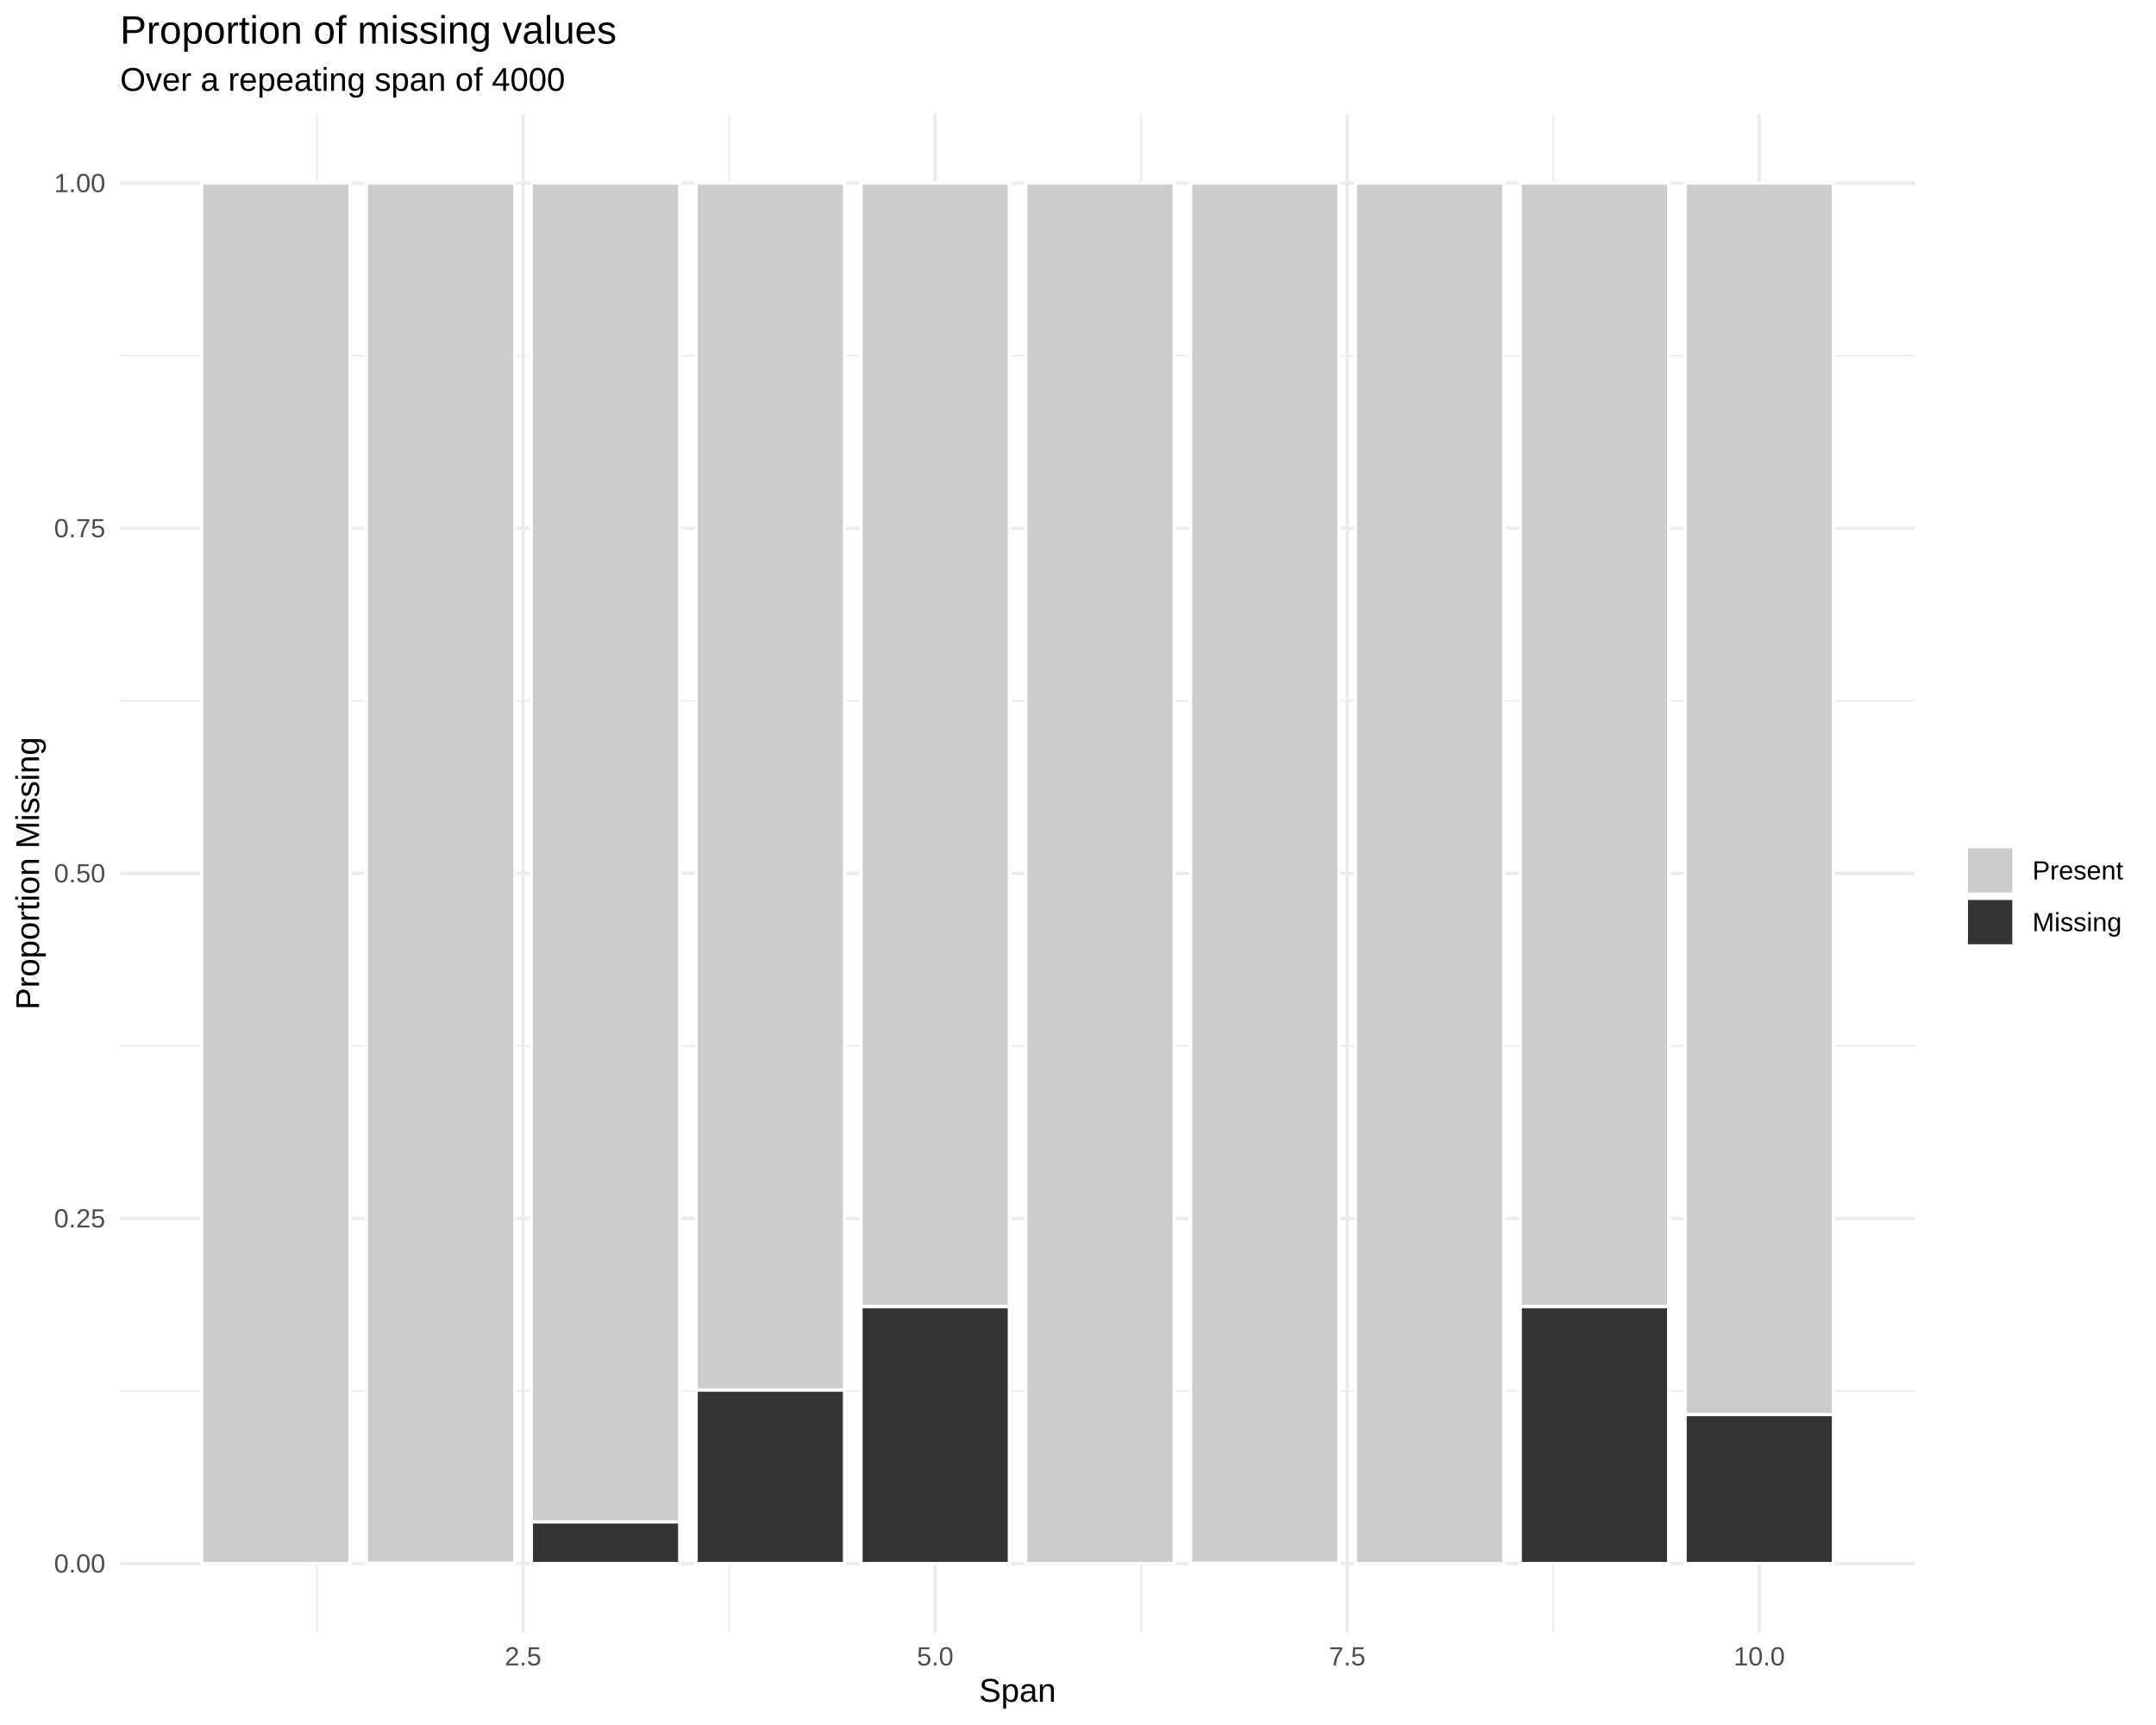
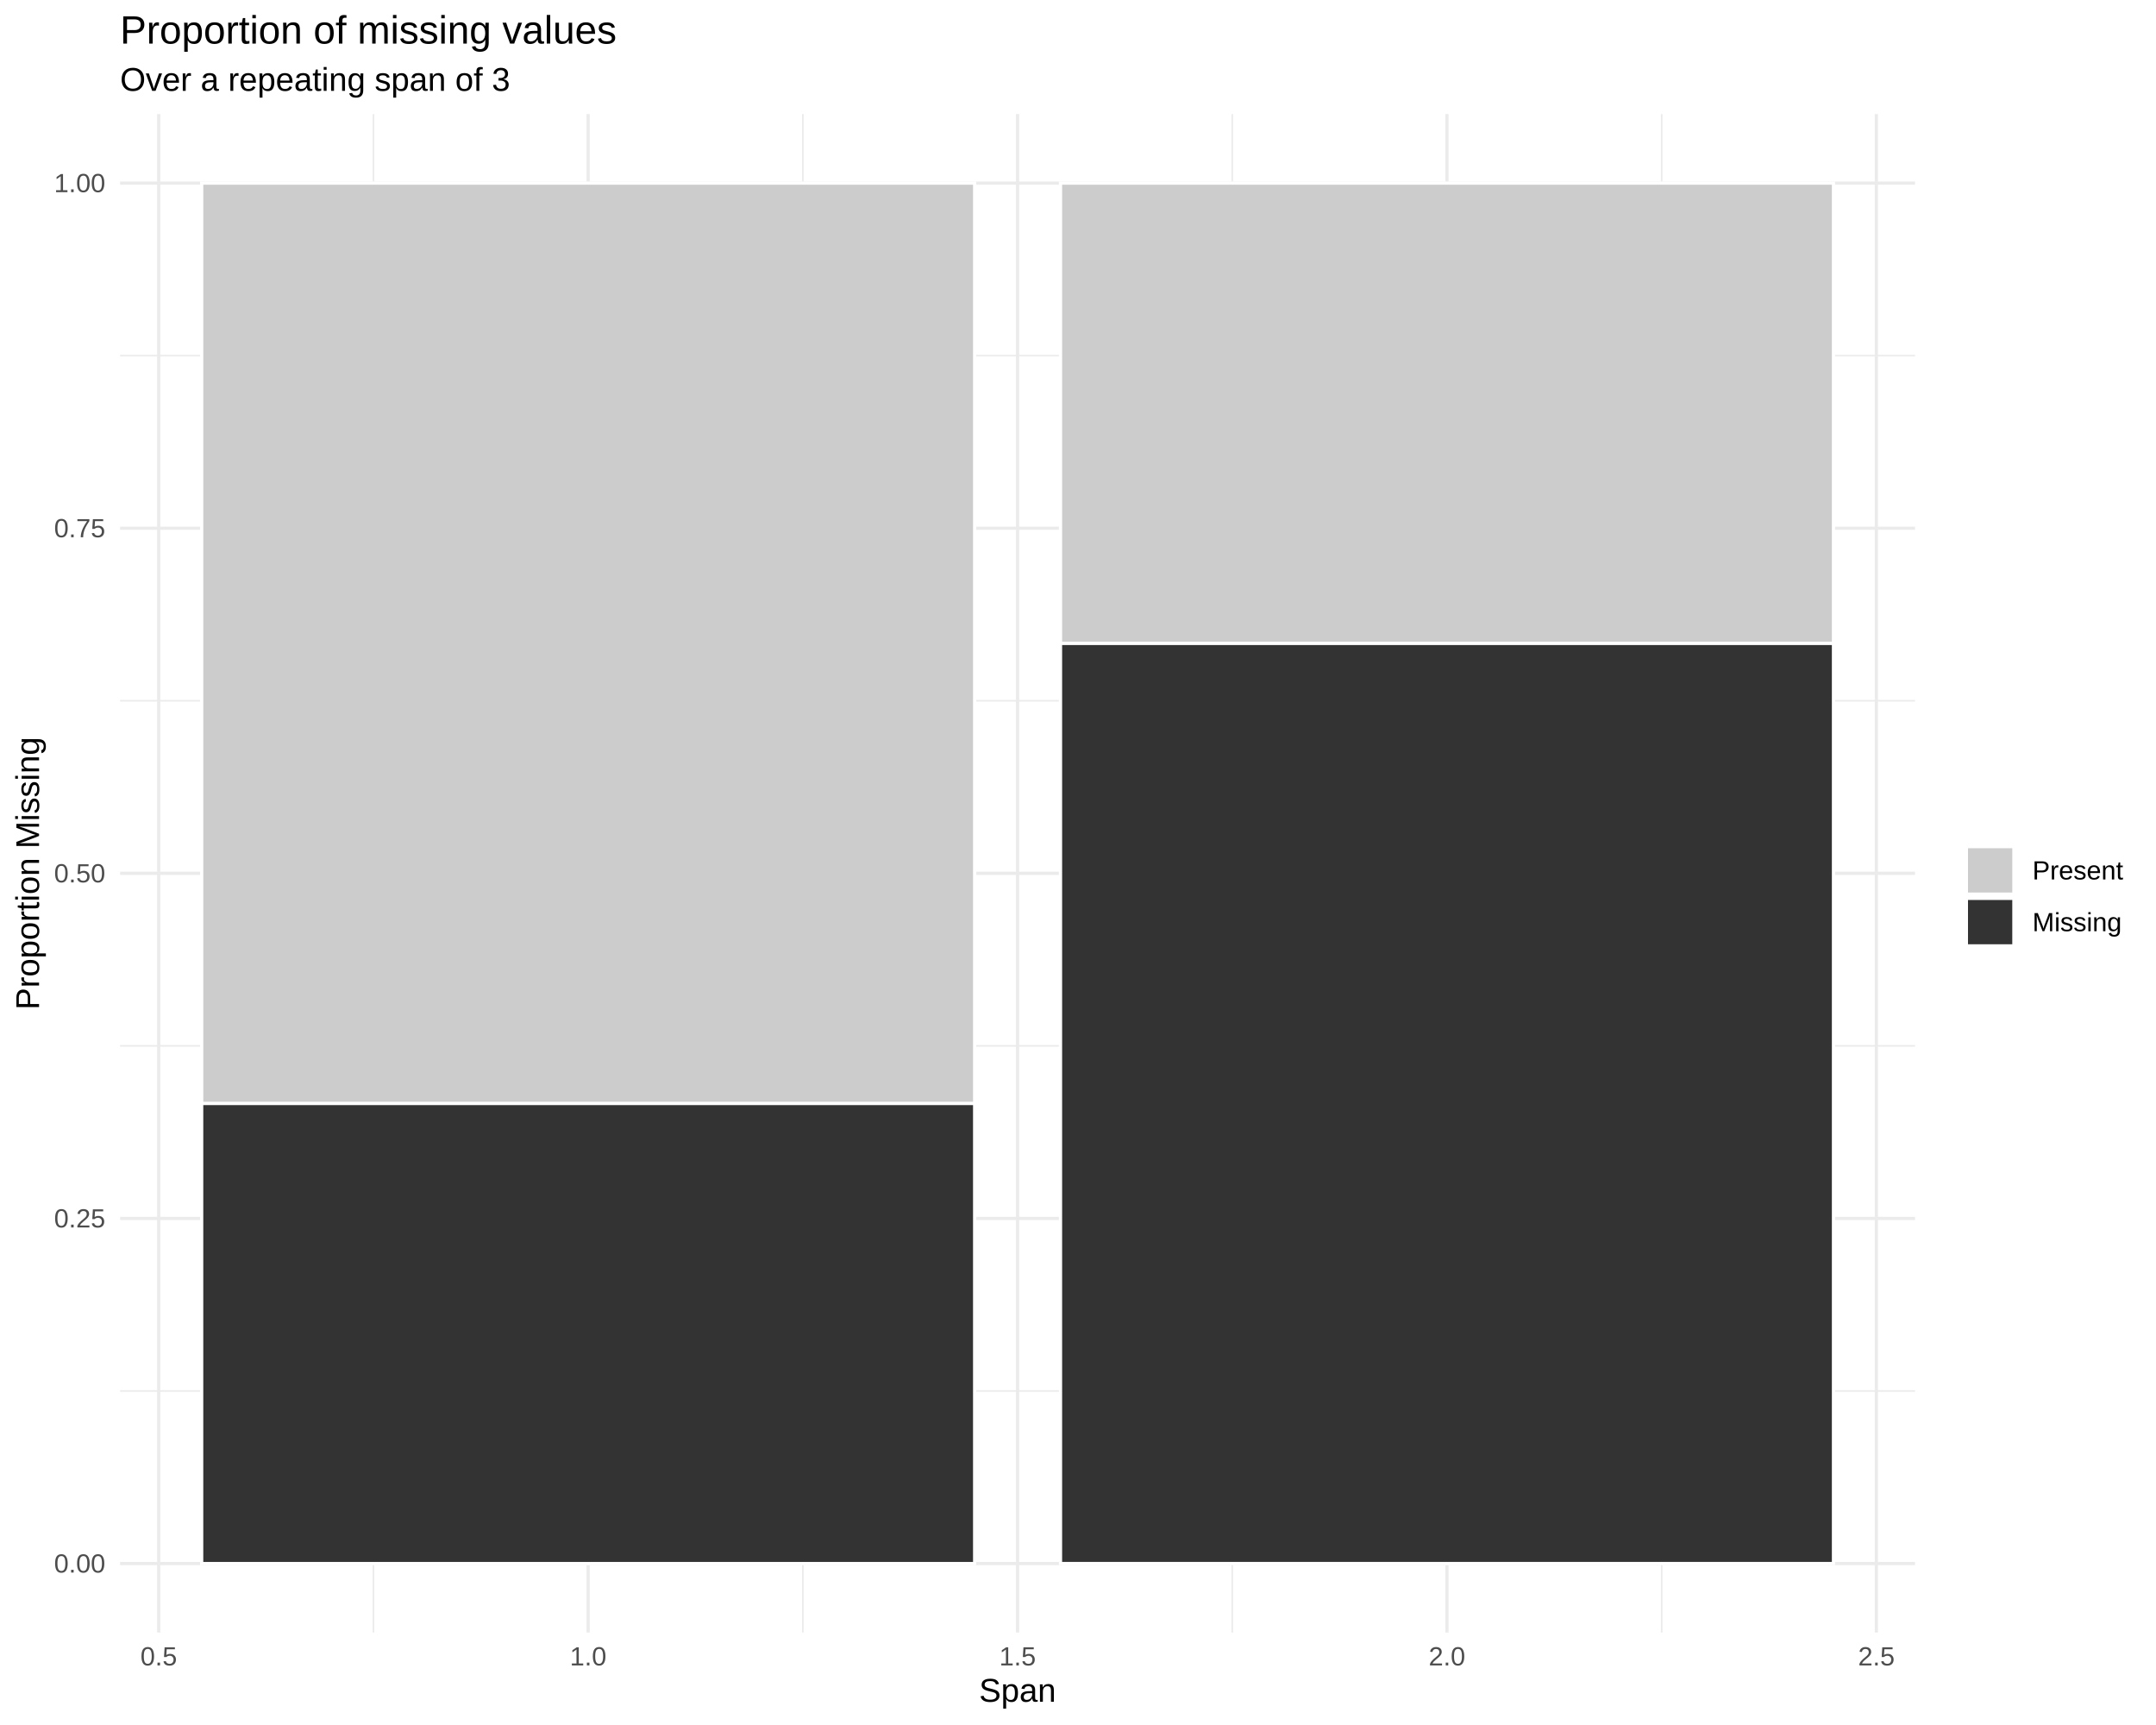
<svg xmlns="http://www.w3.org/2000/svg" viewBox="0 0 720.00 576.00">
  <defs>
    <style type="text/css">
    line, polyline, polygon, path, rect, circle {
      fill: none;
      stroke: #000000;
      stroke-linecap: round;
      stroke-linejoin: round;
      stroke-miterlimit: 10.00;
    }
  </style>
  </defs>
  <rect width="100%" height="100%" style="stroke: none; fill: #FFFFFF;" />
  <defs>
    <clipPath id="cpNDAuMTB8NjM5LjUzfDU0NS4xM3wzOC4wOQ==">
      <rect x="40.10" y="38.09" width="599.43" height="507.04" />
    </clipPath>
  </defs>
  <polyline points="40.10,464.47 639.53,464.47 " style="stroke-width: 0.53; stroke: #EBEBEB; stroke-linecap: butt;" clip-path="url(#cpNDAuMTB8NjM5LjUzfDU0NS4xM3wzOC4wOQ==)" />
  <polyline points="40.10,349.23 639.53,349.23 " style="stroke-width: 0.53; stroke: #EBEBEB; stroke-linecap: butt;" clip-path="url(#cpNDAuMTB8NjM5LjUzfDU0NS4xM3wzOC4wOQ==)" />
  <polyline points="40.10,233.99 639.53,233.99 " style="stroke-width: 0.53; stroke: #EBEBEB; stroke-linecap: butt;" clip-path="url(#cpNDAuMTB8NjM5LjUzfDU0NS4xM3wzOC4wOQ==)" />
  <polyline points="40.10,118.76 639.53,118.76 " style="stroke-width: 0.53; stroke: #EBEBEB; stroke-linecap: butt;" clip-path="url(#cpNDAuMTB8NjM5LjUzfDU0NS4xM3wzOC4wOQ==)" />
-   <polyline points="105.88,545.13 105.88,38.09 " style="stroke-width: 0.53; stroke: #EBEBEB; stroke-linecap: butt;" clip-path="url(#cpNDAuMTB8NjM5LjUzfDU0NS4xM3wzOC4wOQ==)" />
-   <polyline points="243.49,545.13 243.49,38.09 " style="stroke-width: 0.53; stroke: #EBEBEB; stroke-linecap: butt;" clip-path="url(#cpNDAuMTB8NjM5LjUzfDU0NS4xM3wzOC4wOQ==)" />
-   <polyline points="381.10,545.13 381.10,38.09 " style="stroke-width: 0.53; stroke: #EBEBEB; stroke-linecap: butt;" clip-path="url(#cpNDAuMTB8NjM5LjUzfDU0NS4xM3wzOC4wOQ==)" />
-   <polyline points="518.71,545.13 518.71,38.09 " style="stroke-width: 0.53; stroke: #EBEBEB; stroke-linecap: butt;" clip-path="url(#cpNDAuMTB8NjM5LjUzfDU0NS4xM3wzOC4wOQ==)" />
+   <polyline points="124.71,545.13 124.71,38.09 " style="stroke-width: 0.53; stroke: #EBEBEB; stroke-linecap: butt;" clip-path="url(#cpNDAuMTB8NjM5LjUzfDU0NS4xM3wzOC4wOQ==)" />
+   <polyline points="268.12,545.13 268.12,38.09 " style="stroke-width: 0.53; stroke: #EBEBEB; stroke-linecap: butt;" clip-path="url(#cpNDAuMTB8NjM5LjUzfDU0NS4xM3wzOC4wOQ==)" />
+   <polyline points="411.52,545.13 411.52,38.09 " style="stroke-width: 0.53; stroke: #EBEBEB; stroke-linecap: butt;" clip-path="url(#cpNDAuMTB8NjM5LjUzfDU0NS4xM3wzOC4wOQ==)" />
+   <polyline points="554.92,545.13 554.92,38.09 " style="stroke-width: 0.53; stroke: #EBEBEB; stroke-linecap: butt;" clip-path="url(#cpNDAuMTB8NjM5LjUzfDU0NS4xM3wzOC4wOQ==)" />
  <polyline points="40.10,522.08 639.53,522.08 " style="stroke-width: 1.07; stroke: #EBEBEB; stroke-linecap: butt;" clip-path="url(#cpNDAuMTB8NjM5LjUzfDU0NS4xM3wzOC4wOQ==)" />
  <polyline points="40.10,406.85 639.53,406.85 " style="stroke-width: 1.07; stroke: #EBEBEB; stroke-linecap: butt;" clip-path="url(#cpNDAuMTB8NjM5LjUzfDU0NS4xM3wzOC4wOQ==)" />
  <polyline points="40.10,291.61 639.53,291.61 " style="stroke-width: 1.07; stroke: #EBEBEB; stroke-linecap: butt;" clip-path="url(#cpNDAuMTB8NjM5LjUzfDU0NS4xM3wzOC4wOQ==)" />
  <polyline points="40.10,176.38 639.53,176.38 " style="stroke-width: 1.07; stroke: #EBEBEB; stroke-linecap: butt;" clip-path="url(#cpNDAuMTB8NjM5LjUzfDU0NS4xM3wzOC4wOQ==)" />
  <polyline points="40.10,61.14 639.53,61.14 " style="stroke-width: 1.07; stroke: #EBEBEB; stroke-linecap: butt;" clip-path="url(#cpNDAuMTB8NjM5LjUzfDU0NS4xM3wzOC4wOQ==)" />
-   <polyline points="174.69,545.13 174.69,38.09 " style="stroke-width: 1.07; stroke: #EBEBEB; stroke-linecap: butt;" clip-path="url(#cpNDAuMTB8NjM5LjUzfDU0NS4xM3wzOC4wOQ==)" />
-   <polyline points="312.30,545.13 312.30,38.09 " style="stroke-width: 1.07; stroke: #EBEBEB; stroke-linecap: butt;" clip-path="url(#cpNDAuMTB8NjM5LjUzfDU0NS4xM3wzOC4wOQ==)" />
-   <polyline points="449.90,545.13 449.90,38.09 " style="stroke-width: 1.07; stroke: #EBEBEB; stroke-linecap: butt;" clip-path="url(#cpNDAuMTB8NjM5LjUzfDU0NS4xM3wzOC4wOQ==)" />
-   <polyline points="587.51,545.13 587.51,38.09 " style="stroke-width: 1.07; stroke: #EBEBEB; stroke-linecap: butt;" clip-path="url(#cpNDAuMTB8NjM5LjUzfDU0NS4xM3wzOC4wOQ==)" />
-   <rect x="67.35" y="522.08" width="49.54" height="0.00" style="stroke-width: 1.07; stroke: #FFFFFF; stroke-linecap: square; stroke-linejoin: miter; fill: #333333;" clip-path="url(#cpNDAuMTB8NjM5LjUzfDU0NS4xM3wzOC4wOQ==)" />
-   <rect x="122.39" y="521.97" width="49.54" height="0.12" style="stroke-width: 1.07; stroke: #FFFFFF; stroke-linecap: square; stroke-linejoin: miter; fill: #333333;" clip-path="url(#cpNDAuMTB8NjM5LjUzfDU0NS4xM3wzOC4wOQ==)" />
-   <rect x="177.44" y="508.14" width="49.54" height="13.94" style="stroke-width: 1.07; stroke: #FFFFFF; stroke-linecap: square; stroke-linejoin: miter; fill: #333333;" clip-path="url(#cpNDAuMTB8NjM5LjUzfDU0NS4xM3wzOC4wOQ==)" />
-   <rect x="232.48" y="464.12" width="49.54" height="57.96" style="stroke-width: 1.07; stroke: #FFFFFF; stroke-linecap: square; stroke-linejoin: miter; fill: #333333;" clip-path="url(#cpNDAuMTB8NjM5LjUzfDU0NS4xM3wzOC4wOQ==)" />
-   <rect x="287.53" y="436.23" width="49.54" height="85.85" style="stroke-width: 1.07; stroke: #FFFFFF; stroke-linecap: square; stroke-linejoin: miter; fill: #333333;" clip-path="url(#cpNDAuMTB8NjM5LjUzfDU0NS4xM3wzOC4wOQ==)" />
-   <rect x="342.57" y="522.08" width="49.54" height="0.00" style="stroke-width: 1.07; stroke: #FFFFFF; stroke-linecap: square; stroke-linejoin: miter; fill: #333333;" clip-path="url(#cpNDAuMTB8NjM5LjUzfDU0NS4xM3wzOC4wOQ==)" />
-   <rect x="397.61" y="521.97" width="49.54" height="0.12" style="stroke-width: 1.07; stroke: #FFFFFF; stroke-linecap: square; stroke-linejoin: miter; fill: #333333;" clip-path="url(#cpNDAuMTB8NjM5LjUzfDU0NS4xM3wzOC4wOQ==)" />
-   <rect x="452.66" y="522.08" width="49.54" height="0.00" style="stroke-width: 1.07; stroke: #FFFFFF; stroke-linecap: square; stroke-linejoin: miter; fill: #333333;" clip-path="url(#cpNDAuMTB8NjM5LjUzfDU0NS4xM3wzOC4wOQ==)" />
-   <rect x="507.70" y="436.23" width="49.54" height="85.85" style="stroke-width: 1.07; stroke: #FFFFFF; stroke-linecap: square; stroke-linejoin: miter; fill: #333333;" clip-path="url(#cpNDAuMTB8NjM5LjUzfDU0NS4xM3wzOC4wOQ==)" />
-   <rect x="562.74" y="472.30" width="49.54" height="49.78" style="stroke-width: 1.07; stroke: #FFFFFF; stroke-linecap: square; stroke-linejoin: miter; fill: #333333;" clip-path="url(#cpNDAuMTB8NjM5LjUzfDU0NS4xM3wzOC4wOQ==)" />
-   <rect x="67.35" y="61.14" width="49.54" height="460.94" style="stroke-width: 1.07; stroke: #FFFFFF; stroke-linecap: square; stroke-linejoin: miter; fill: #CCCCCC;" clip-path="url(#cpNDAuMTB8NjM5LjUzfDU0NS4xM3wzOC4wOQ==)" />
-   <rect x="122.39" y="61.14" width="49.54" height="460.83" style="stroke-width: 1.07; stroke: #FFFFFF; stroke-linecap: square; stroke-linejoin: miter; fill: #CCCCCC;" clip-path="url(#cpNDAuMTB8NjM5LjUzfDU0NS4xM3wzOC4wOQ==)" />
-   <rect x="177.44" y="61.14" width="49.54" height="447.00" style="stroke-width: 1.07; stroke: #FFFFFF; stroke-linecap: square; stroke-linejoin: miter; fill: #CCCCCC;" clip-path="url(#cpNDAuMTB8NjM5LjUzfDU0NS4xM3wzOC4wOQ==)" />
-   <rect x="232.48" y="61.14" width="49.54" height="402.98" style="stroke-width: 1.07; stroke: #FFFFFF; stroke-linecap: square; stroke-linejoin: miter; fill: #CCCCCC;" clip-path="url(#cpNDAuMTB8NjM5LjUzfDU0NS4xM3wzOC4wOQ==)" />
-   <rect x="287.53" y="61.14" width="49.54" height="375.09" style="stroke-width: 1.07; stroke: #FFFFFF; stroke-linecap: square; stroke-linejoin: miter; fill: #CCCCCC;" clip-path="url(#cpNDAuMTB8NjM5LjUzfDU0NS4xM3wzOC4wOQ==)" />
-   <rect x="342.57" y="61.14" width="49.54" height="460.94" style="stroke-width: 1.07; stroke: #FFFFFF; stroke-linecap: square; stroke-linejoin: miter; fill: #CCCCCC;" clip-path="url(#cpNDAuMTB8NjM5LjUzfDU0NS4xM3wzOC4wOQ==)" />
-   <rect x="397.61" y="61.14" width="49.54" height="460.83" style="stroke-width: 1.07; stroke: #FFFFFF; stroke-linecap: square; stroke-linejoin: miter; fill: #CCCCCC;" clip-path="url(#cpNDAuMTB8NjM5LjUzfDU0NS4xM3wzOC4wOQ==)" />
-   <rect x="452.66" y="61.14" width="49.54" height="460.94" style="stroke-width: 1.07; stroke: #FFFFFF; stroke-linecap: square; stroke-linejoin: miter; fill: #CCCCCC;" clip-path="url(#cpNDAuMTB8NjM5LjUzfDU0NS4xM3wzOC4wOQ==)" />
-   <rect x="507.70" y="61.14" width="49.54" height="375.09" style="stroke-width: 1.07; stroke: #FFFFFF; stroke-linecap: square; stroke-linejoin: miter; fill: #CCCCCC;" clip-path="url(#cpNDAuMTB8NjM5LjUzfDU0NS4xM3wzOC4wOQ==)" />
-   <rect x="562.74" y="61.14" width="49.54" height="411.16" style="stroke-width: 1.07; stroke: #FFFFFF; stroke-linecap: square; stroke-linejoin: miter; fill: #CCCCCC;" clip-path="url(#cpNDAuMTB8NjM5LjUzfDU0NS4xM3wzOC4wOQ==)" />
+   <polyline points="53.01,545.13 53.01,38.09 " style="stroke-width: 1.07; stroke: #EBEBEB; stroke-linecap: butt;" clip-path="url(#cpNDAuMTB8NjM5LjUzfDU0NS4xM3wzOC4wOQ==)" />
+   <polyline points="196.41,545.13 196.41,38.09 " style="stroke-width: 1.07; stroke: #EBEBEB; stroke-linecap: butt;" clip-path="url(#cpNDAuMTB8NjM5LjUzfDU0NS4xM3wzOC4wOQ==)" />
+   <polyline points="339.82,545.13 339.82,38.09 " style="stroke-width: 1.07; stroke: #EBEBEB; stroke-linecap: butt;" clip-path="url(#cpNDAuMTB8NjM5LjUzfDU0NS4xM3wzOC4wOQ==)" />
+   <polyline points="483.22,545.13 483.22,38.09 " style="stroke-width: 1.07; stroke: #EBEBEB; stroke-linecap: butt;" clip-path="url(#cpNDAuMTB8NjM5LjUzfDU0NS4xM3wzOC4wOQ==)" />
+   <polyline points="626.62,545.13 626.62,38.09 " style="stroke-width: 1.07; stroke: #EBEBEB; stroke-linecap: butt;" clip-path="url(#cpNDAuMTB8NjM5LjUzfDU0NS4xM3wzOC4wOQ==)" />
+   <rect x="67.35" y="368.44" width="258.13" height="153.65" style="stroke-width: 1.07; stroke: #FFFFFF; stroke-linecap: square; stroke-linejoin: miter; fill: #333333;" clip-path="url(#cpNDAuMTB8NjM5LjUzfDU0NS4xM3wzOC4wOQ==)" />
+   <rect x="354.16" y="214.79" width="258.13" height="307.29" style="stroke-width: 1.07; stroke: #FFFFFF; stroke-linecap: square; stroke-linejoin: miter; fill: #333333;" clip-path="url(#cpNDAuMTB8NjM5LjUzfDU0NS4xM3wzOC4wOQ==)" />
+   <rect x="67.35" y="61.14" width="258.13" height="307.29" style="stroke-width: 1.07; stroke: #FFFFFF; stroke-linecap: square; stroke-linejoin: miter; fill: #CCCCCC;" clip-path="url(#cpNDAuMTB8NjM5LjUzfDU0NS4xM3wzOC4wOQ==)" />
+   <rect x="354.16" y="61.14" width="258.13" height="153.65" style="stroke-width: 1.07; stroke: #FFFFFF; stroke-linecap: square; stroke-linejoin: miter; fill: #CCCCCC;" clip-path="url(#cpNDAuMTB8NjM5LjUzfDU0NS4xM3wzOC4wOQ==)" />
  <defs>
    <clipPath id="cpMC4wMHw3MjAuMDB8NTc2LjAwfDAuMDA=">
      <rect x="0.00" y="0.00" width="720.00" height="576.00" />
    </clipPath>
  </defs>
  <g clip-path="url(#cpMC4wMHw3MjAuMDB8NTc2LjAwfDAuMDA=)">
    <text x="18.06" y="525.11" style="font-size: 8.80px; fill: #4D4D4D; font-family: Liberation Sans;" textLength="17.11px" lengthAdjust="spacingAndGlyphs">0.00</text>
  </g>
  <g clip-path="url(#cpMC4wMHw3MjAuMDB8NTc2LjAwfDAuMDA=)">
    <text x="18.06" y="409.87" style="font-size: 8.80px; fill: #4D4D4D; font-family: Liberation Sans;" textLength="17.11px" lengthAdjust="spacingAndGlyphs">0.25</text>
  </g>
  <g clip-path="url(#cpMC4wMHw3MjAuMDB8NTc2LjAwfDAuMDA=)">
    <text x="18.06" y="294.64" style="font-size: 8.80px; fill: #4D4D4D; font-family: Liberation Sans;" textLength="17.11px" lengthAdjust="spacingAndGlyphs">0.50</text>
  </g>
  <g clip-path="url(#cpMC4wMHw3MjAuMDB8NTc2LjAwfDAuMDA=)">
    <text x="18.06" y="179.40" style="font-size: 8.80px; fill: #4D4D4D; font-family: Liberation Sans;" textLength="17.11px" lengthAdjust="spacingAndGlyphs">0.75</text>
  </g>
  <g clip-path="url(#cpMC4wMHw3MjAuMDB8NTc2LjAwfDAuMDA=)">
    <text x="18.06" y="64.17" style="font-size: 8.80px; fill: #4D4D4D; font-family: Liberation Sans;" textLength="17.11px" lengthAdjust="spacingAndGlyphs">1.00</text>
  </g>
  <g clip-path="url(#cpMC4wMHw3MjAuMDB8NTc2LjAwfDAuMDA=)">
-     <text x="168.58" y="556.11" style="font-size: 8.80px; fill: #4D4D4D; font-family: Liberation Sans;" textLength="12.22px" lengthAdjust="spacingAndGlyphs">2.5</text>
+     <text x="46.90" y="556.11" style="font-size: 8.80px; fill: #4D4D4D; font-family: Liberation Sans;" textLength="12.22px" lengthAdjust="spacingAndGlyphs">0.5</text>
  </g>
  <g clip-path="url(#cpMC4wMHw3MjAuMDB8NTc2LjAwfDAuMDA=)">
-     <text x="306.19" y="556.11" style="font-size: 8.80px; fill: #4D4D4D; font-family: Liberation Sans;" textLength="12.22px" lengthAdjust="spacingAndGlyphs">5.0</text>
+     <text x="190.30" y="556.11" style="font-size: 8.80px; fill: #4D4D4D; font-family: Liberation Sans;" textLength="12.22px" lengthAdjust="spacingAndGlyphs">1.0</text>
  </g>
  <g clip-path="url(#cpMC4wMHw3MjAuMDB8NTc2LjAwfDAuMDA=)">
-     <text x="443.80" y="556.11" style="font-size: 8.80px; fill: #4D4D4D; font-family: Liberation Sans;" textLength="12.22px" lengthAdjust="spacingAndGlyphs">7.5</text>
+     <text x="333.71" y="556.11" style="font-size: 8.80px; fill: #4D4D4D; font-family: Liberation Sans;" textLength="12.22px" lengthAdjust="spacingAndGlyphs">1.5</text>
  </g>
  <g clip-path="url(#cpMC4wMHw3MjAuMDB8NTc2LjAwfDAuMDA=)">
-     <text x="578.96" y="556.11" style="font-size: 8.80px; fill: #4D4D4D; font-family: Liberation Sans;" textLength="17.11px" lengthAdjust="spacingAndGlyphs">10.0</text>
+     <text x="477.11" y="556.11" style="font-size: 8.80px; fill: #4D4D4D; font-family: Liberation Sans;" textLength="12.22px" lengthAdjust="spacingAndGlyphs">2.0</text>
+   </g>
+   <g clip-path="url(#cpMC4wMHw3MjAuMDB8NTc2LjAwfDAuMDA=)">
+     <text x="620.52" y="556.11" style="font-size: 8.80px; fill: #4D4D4D; font-family: Liberation Sans;" textLength="12.22px" lengthAdjust="spacingAndGlyphs">2.5</text>
  </g>
  <g clip-path="url(#cpMC4wMHw3MjAuMDB8NTc2LjAwfDAuMDA=)">
    <text x="326.96" y="568.24" style="font-size: 11.00px; font-family: Liberation Sans;" textLength="25.72px" lengthAdjust="spacingAndGlyphs">Span</text>
  </g>
  <g clip-path="url(#cpMC4wMHw3MjAuMDB8NTc2LjAwfDAuMDA=)">
    <text transform="translate(13.04,337.18) rotate(-90)" style="font-size: 11.00px; font-family: Liberation Sans;" textLength="91.12px" lengthAdjust="spacingAndGlyphs">Proportion Missing</text>
  </g>
  <rect x="656.68" y="282.70" width="15.86" height="15.86" style="stroke-width: 1.07; stroke: #FFFFFF; stroke-linecap: square; stroke-linejoin: miter; fill: #CCCCCC;" clip-path="url(#cpMC4wMHw3MjAuMDB8NTc2LjAwfDAuMDA=)" />
  <rect x="656.68" y="299.98" width="15.86" height="15.86" style="stroke-width: 1.07; stroke: #FFFFFF; stroke-linecap: square; stroke-linejoin: miter; fill: #333333;" clip-path="url(#cpMC4wMHw3MjAuMDB8NTc2LjAwfDAuMDA=)" />
  <g clip-path="url(#cpMC4wMHw3MjAuMDB8NTc2LjAwfDAuMDA=)">
    <text x="678.73" y="293.66" style="font-size: 8.80px; font-family: Liberation Sans;" textLength="30.31px" lengthAdjust="spacingAndGlyphs">Present</text>
  </g>
  <g clip-path="url(#cpMC4wMHw3MjAuMDB8NTc2LjAwfDAuMDA=)">
    <text x="678.73" y="310.94" style="font-size: 8.80px; font-family: Liberation Sans;" textLength="29.83px" lengthAdjust="spacingAndGlyphs">Missing</text>
  </g>
  <g clip-path="url(#cpMC4wMHw3MjAuMDB8NTc2LjAwfDAuMDA=)">
-     <text x="40.10" y="30.33" style="font-size: 11.00px; font-family: Liberation Sans;" textLength="148.75px" lengthAdjust="spacingAndGlyphs">Over a repeating span of 4000</text>
+     <text x="40.10" y="30.33" style="font-size: 11.00px; font-family: Liberation Sans;" textLength="130.38px" lengthAdjust="spacingAndGlyphs">Over a repeating span of 3</text>
  </g>
  <g clip-path="url(#cpMC4wMHw3MjAuMDB8NTc2LjAwfDAuMDA=)">
    <text x="40.10" y="14.56" style="font-size: 13.20px; font-family: Liberation Sans;" textLength="165.58px" lengthAdjust="spacingAndGlyphs">Proportion of missing values</text>
  </g>
</svg>
